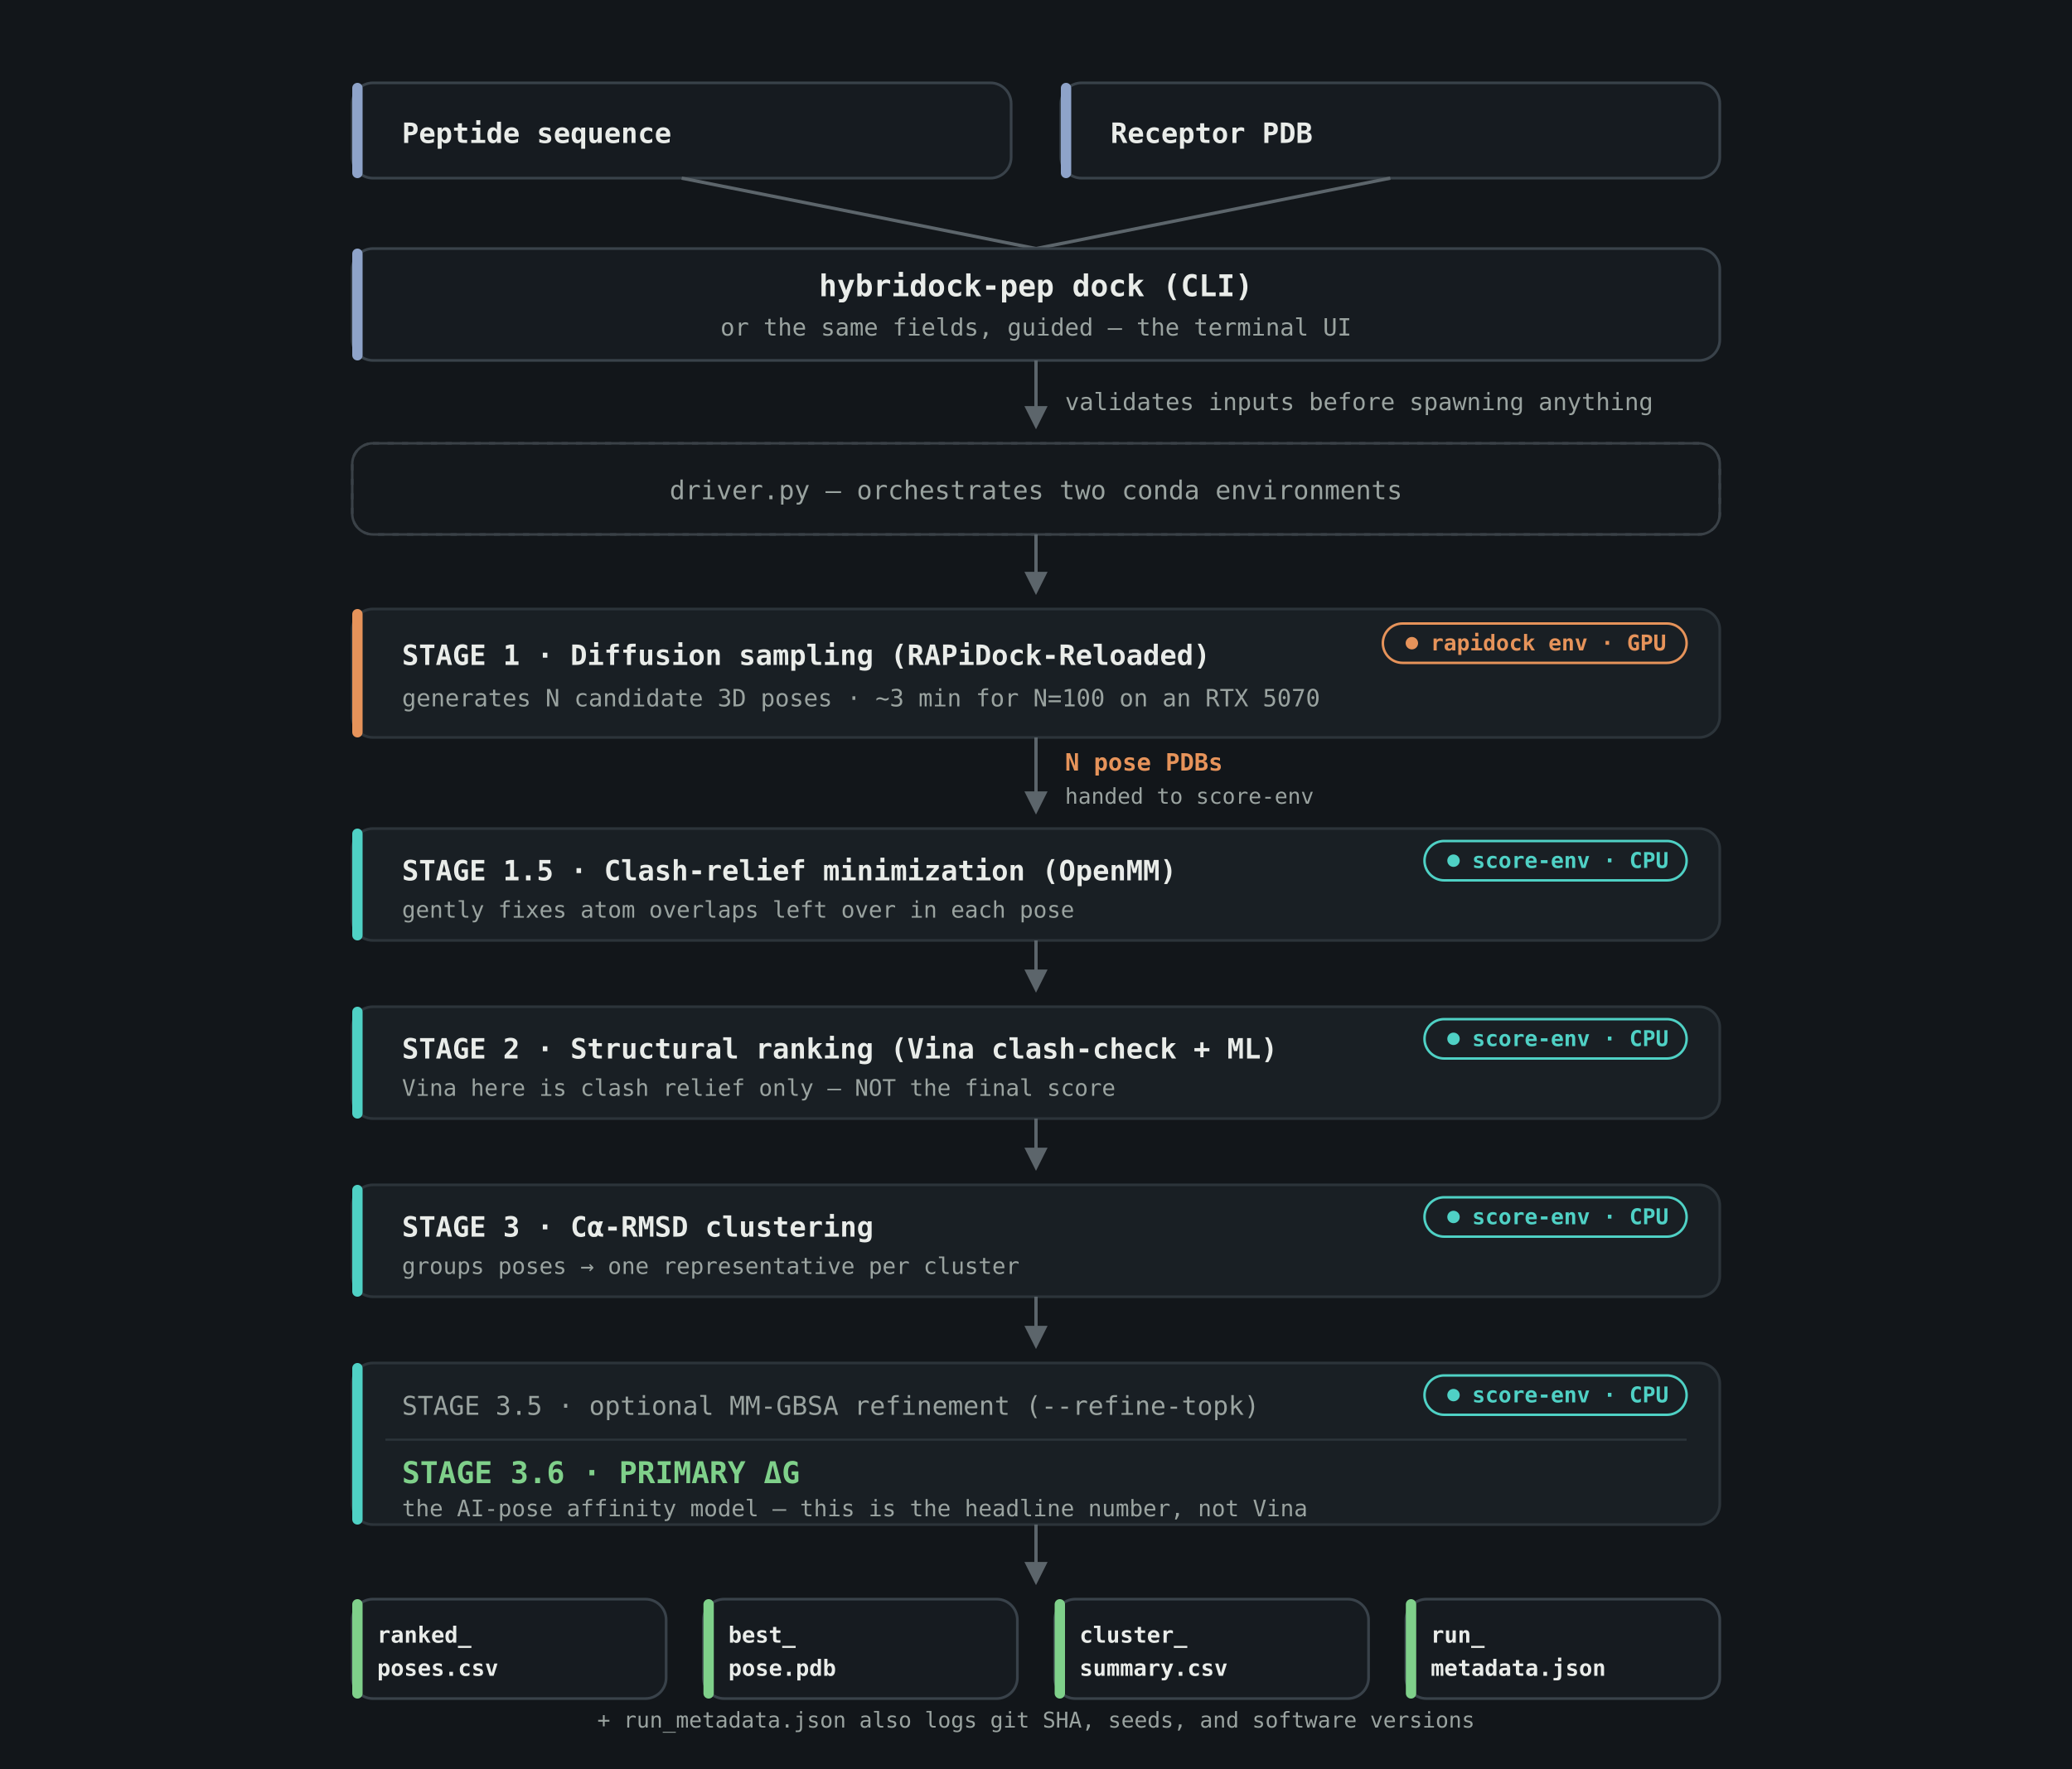
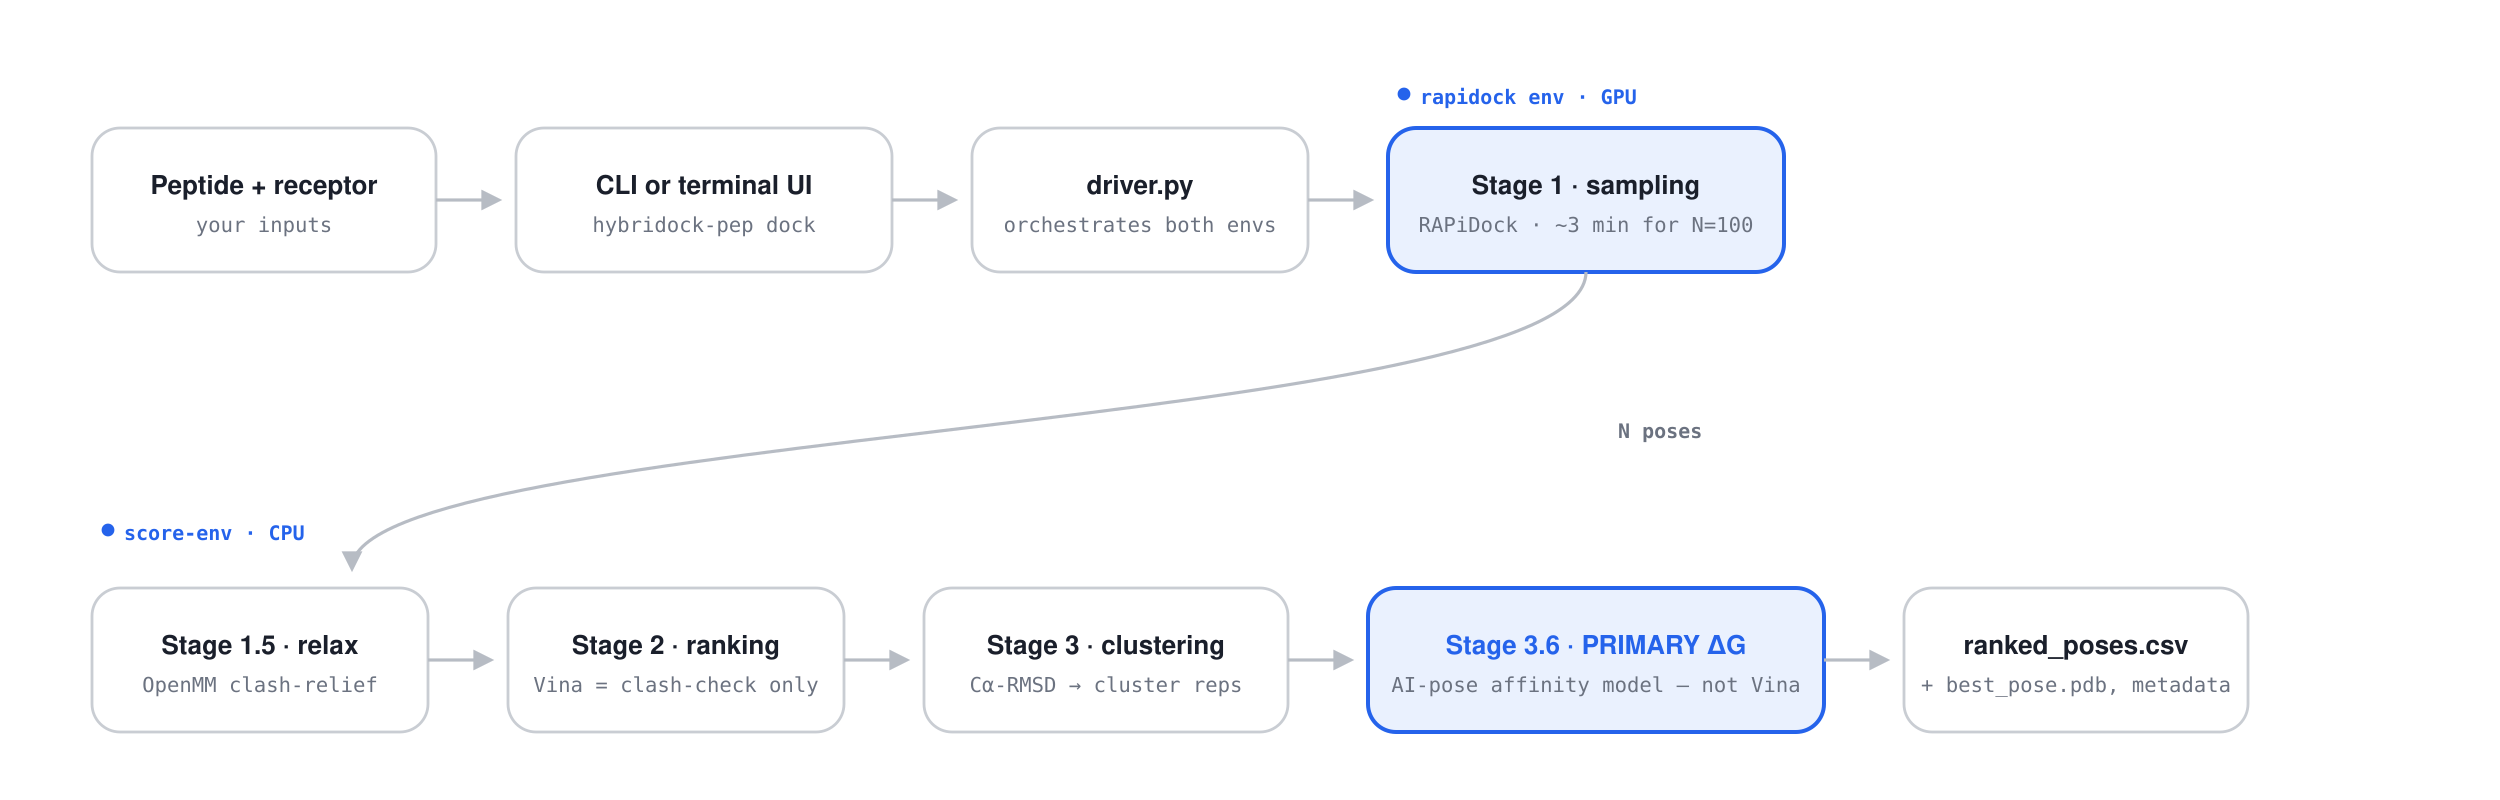
- <svg xmlns="http://www.w3.org/2000/svg" viewBox="0 0 1000 854" role="img" aria-label="HybriDock-Pep dock pipeline: peptide and receptor go through GPU pose sampling in the rapidock environment, then CPU clash-relief, ranking, clustering, and the primary AI-pose affinity ΔG in the score environment, ending in ranked_poses.csv and related output files.">
+ <svg xmlns="http://www.w3.org/2000/svg" viewBox="0 0 1250 400" role="img" aria-label="HybriDock-Pep pipeline: peptide and receptor enter through the CLI or UI, driver.py runs Stage 1 GPU pose sampling in the rapidock environment, then hands N poses down to the score environment for clash-relief, ranking, clustering, and the primary AI-pose affinity ΔG, ending in ranked_poses.csv.">
  <defs>
-     <marker id="arrow" viewBox="0 0 10 10" refX="8" refY="5" markerWidth="7" markerHeight="7" orient="auto-start-reverse">
-       <path d="M0,0 L10,5 L0,10 z" fill="#5c656b" />
+     <marker id="arrow" viewBox="0 0 10 10" refX="8" refY="5" markerWidth="6.5" markerHeight="6.5" orient="auto-start-reverse">
+       <path d="M0,0 L10,5 L0,10 z" fill="#b7bcc4" />
    </marker>
  </defs>
-   <rect x="0" y="0" width="1000" height="1000" fill="#12161a" />
-   <rect x="170.0" y="40" width="318.0" height="46" rx="10" fill="#161b20" stroke="#39424a" stroke-width="1.3" />
-   <rect x="170.0" y="40" width="5" height="46" rx="2.5" fill="#8ea3c9" />
-   <text x="194.0" y="69" font-family="ui-monospace, SFMono-Regular, Menlo, Consolas, monospace" font-size="13.5" font-weight="600" fill="#e9ece9" text-anchor="start">Peptide sequence</text>
-   <rect x="512.0" y="40" width="318.0" height="46" rx="10" fill="#161b20" stroke="#39424a" stroke-width="1.3" />
-   <rect x="512.0" y="40" width="5" height="46" rx="2.5" fill="#8ea3c9" />
-   <text x="536.0" y="69" font-family="ui-monospace, SFMono-Regular, Menlo, Consolas, monospace" font-size="13.5" font-weight="600" fill="#e9ece9" text-anchor="start">Receptor PDB</text>
-   <line x1="329.0" y1="86" x2="500.0" y2="120" stroke="#5c656b" stroke-width="1.6" />
-   <line x1="671.0" y1="86" x2="500.0" y2="120" stroke="#5c656b" stroke-width="1.6" />
-   <rect x="170.0" y="120" width="660" height="54" rx="10" fill="#161b20" stroke="#39424a" stroke-width="1.3" />
-   <rect x="170.0" y="120" width="5" height="54" rx="2.5" fill="#8ea3c9" />
-   <text x="500.0" y="143" font-family="ui-monospace, SFMono-Regular, Menlo, Consolas, monospace" font-size="14.5" font-weight="600" fill="#e9ece9" text-anchor="middle">hybridock-pep dock  (CLI)</text>
-   <text x="500.0" y="162" font-family="ui-monospace, SFMono-Regular, Menlo, Consolas, monospace" font-size="11.5" font-weight="500" fill="#9aa3a0" text-anchor="middle">or the same fields, guided — the terminal UI</text>
-   <line x1="500.0" y1="174" x2="500.0" y2="205" stroke="#5c656b" stroke-width="1.6" marker-end="url(#arrow)" />
-   <text x="514.0" y="198.0" font-family="ui-monospace, SFMono-Regular, Menlo, Consolas, monospace" font-size="11.5" font-weight="500" fill="#9aa3a0" text-anchor="start">validates inputs before spawning anything</text>
-   <rect x="170.0" y="214" width="660" height="44" rx="10" fill="#14181c" stroke="#3a4147" stroke-width="1.2" />
-   <rect x="170.0" y="214" width="660" height="44" rx="10" fill="none" stroke="#3a4147" stroke-width="1.2" stroke-dasharray="3,4" />
-   <text x="500.0" y="241" font-family="ui-monospace, SFMono-Regular, Menlo, Consolas, monospace" font-size="12.5" font-weight="500" fill="#9aa3a0" text-anchor="middle">driver.py — orchestrates two conda environments</text>
-   <line x1="500.0" y1="258" x2="500.0" y2="285" stroke="#5c656b" stroke-width="1.6" marker-end="url(#arrow)" />
-   <rect x="170.0" y="294" width="660" height="62" rx="10" fill="#191f24" stroke="#2c343a" stroke-width="1.3" />
-   <rect x="170.0" y="294" width="5" height="62" rx="2.5" fill="#e6935a" />
-   <rect x="667.4" y="301" width="146.6" height="19" rx="9.5" fill="none" stroke="#e6935a" stroke-width="1.2" />
-   <circle cx="681.4" cy="310.5" r="3" fill="#e6935a" />
-   <text x="690.4" y="314" font-family="ui-monospace, SFMono-Regular, Menlo, Consolas, monospace" font-size="10.5" font-weight="600" fill="#e6935a" text-anchor="start">rapidock env · GPU</text>
-   <text x="194.0" y="321" font-family="ui-monospace, SFMono-Regular, Menlo, Consolas, monospace" font-size="13.5" font-weight="600" fill="#e9ece9" text-anchor="start">STAGE 1 · Diffusion sampling (RAPiDock-Reloaded)</text>
-   <text x="194.0" y="341" font-family="ui-monospace, SFMono-Regular, Menlo, Consolas, monospace" font-size="11.5" font-weight="500" fill="#9aa3a0" text-anchor="start">generates N candidate 3D poses  ·  ~3 min for N=100 on an RTX 5070</text>
-   <line x1="500.0" y1="356" x2="500.0" y2="391" stroke="#5c656b" stroke-width="1.6" marker-end="url(#arrow)" />
-   <text x="514.0" y="372" font-family="ui-monospace, SFMono-Regular, Menlo, Consolas, monospace" font-size="11.5" font-weight="600" fill="#e6935a" text-anchor="start">N pose PDBs</text>
-   <text x="514.0" y="388" font-family="ui-monospace, SFMono-Regular, Menlo, Consolas, monospace" font-size="10.5" font-weight="500" fill="#9aa3a0" text-anchor="start">handed to score-env</text>
-   <rect x="170.0" y="400" width="660" height="54" rx="10" fill="#191f24" stroke="#2c343a" stroke-width="1.3" />
-   <rect x="170.0" y="400" width="5" height="54" rx="2.5" fill="#4fd1c5" />
-   <rect x="687.5" y="406" width="126.5" height="19" rx="9.5" fill="none" stroke="#4fd1c5" stroke-width="1.2" />
-   <circle cx="701.5" cy="415.5" r="3" fill="#4fd1c5" />
-   <text x="710.5" y="419" font-family="ui-monospace, SFMono-Regular, Menlo, Consolas, monospace" font-size="10.5" font-weight="600" fill="#4fd1c5" text-anchor="start">score-env · CPU</text>
-   <text x="194.0" y="425" font-family="ui-monospace, SFMono-Regular, Menlo, Consolas, monospace" font-size="13.5" font-weight="600" fill="#e9ece9" text-anchor="start">STAGE 1.5 · Clash-relief minimization (OpenMM)</text>
-   <text x="194.0" y="443" font-family="ui-monospace, SFMono-Regular, Menlo, Consolas, monospace" font-size="11" font-weight="500" fill="#9aa3a0" text-anchor="start">gently fixes atom overlaps left over in each pose</text>
-   <line x1="500.0" y1="454" x2="500.0" y2="477" stroke="#5c656b" stroke-width="1.6" marker-end="url(#arrow)" />
-   <rect x="170.0" y="486" width="660" height="54" rx="10" fill="#191f24" stroke="#2c343a" stroke-width="1.3" />
-   <rect x="170.0" y="486" width="5" height="54" rx="2.5" fill="#4fd1c5" />
-   <rect x="687.5" y="492" width="126.5" height="19" rx="9.5" fill="none" stroke="#4fd1c5" stroke-width="1.2" />
-   <circle cx="701.5" cy="501.5" r="3" fill="#4fd1c5" />
-   <text x="710.5" y="505" font-family="ui-monospace, SFMono-Regular, Menlo, Consolas, monospace" font-size="10.5" font-weight="600" fill="#4fd1c5" text-anchor="start">score-env · CPU</text>
-   <text x="194.0" y="511" font-family="ui-monospace, SFMono-Regular, Menlo, Consolas, monospace" font-size="13.5" font-weight="600" fill="#e9ece9" text-anchor="start">STAGE 2 · Structural ranking (Vina clash-check + ML)</text>
-   <text x="194.0" y="529" font-family="ui-monospace, SFMono-Regular, Menlo, Consolas, monospace" font-size="11" font-weight="500" fill="#9aa3a0" text-anchor="start">Vina here is clash relief only — NOT the final score</text>
-   <line x1="500.0" y1="540" x2="500.0" y2="563" stroke="#5c656b" stroke-width="1.6" marker-end="url(#arrow)" />
-   <rect x="170.0" y="572" width="660" height="54" rx="10" fill="#191f24" stroke="#2c343a" stroke-width="1.3" />
-   <rect x="170.0" y="572" width="5" height="54" rx="2.5" fill="#4fd1c5" />
-   <rect x="687.5" y="578" width="126.5" height="19" rx="9.5" fill="none" stroke="#4fd1c5" stroke-width="1.2" />
-   <circle cx="701.5" cy="587.5" r="3" fill="#4fd1c5" />
-   <text x="710.5" y="591" font-family="ui-monospace, SFMono-Regular, Menlo, Consolas, monospace" font-size="10.5" font-weight="600" fill="#4fd1c5" text-anchor="start">score-env · CPU</text>
-   <text x="194.0" y="597" font-family="ui-monospace, SFMono-Regular, Menlo, Consolas, monospace" font-size="13.5" font-weight="600" fill="#e9ece9" text-anchor="start">STAGE 3 · Cα-RMSD clustering</text>
-   <text x="194.0" y="615" font-family="ui-monospace, SFMono-Regular, Menlo, Consolas, monospace" font-size="11" font-weight="500" fill="#9aa3a0" text-anchor="start">groups poses → one representative per cluster</text>
-   <line x1="500.0" y1="626" x2="500.0" y2="649" stroke="#5c656b" stroke-width="1.6" marker-end="url(#arrow)" />
-   <rect x="170.0" y="658" width="660" height="78" rx="10" fill="#191f24" stroke="#2c343a" stroke-width="1.3" />
-   <rect x="170.0" y="658" width="5" height="78" rx="2.5" fill="#4fd1c5" />
-   <rect x="687.5" y="664" width="126.5" height="19" rx="9.5" fill="none" stroke="#4fd1c5" stroke-width="1.2" />
-   <circle cx="701.5" cy="673.5" r="3" fill="#4fd1c5" />
-   <text x="710.5" y="677" font-family="ui-monospace, SFMono-Regular, Menlo, Consolas, monospace" font-size="10.5" font-weight="600" fill="#4fd1c5" text-anchor="start">score-env · CPU</text>
-   <text x="194.0" y="683" font-family="ui-monospace, SFMono-Regular, Menlo, Consolas, monospace" font-size="12.5" font-weight="500" fill="#9aa3a0" text-anchor="start">STAGE 3.5 · optional MM-GBSA refinement (--refine-topk)</text>
-   <line x1="186.0" y1="695" x2="814.0" y2="695" stroke="#2c343a" stroke-width="1" />
-   <text x="194.0" y="716" font-family="ui-monospace, SFMono-Regular, Menlo, Consolas, monospace" font-size="14.5" font-weight="700" fill="#7fd08a" text-anchor="start">STAGE 3.6 · PRIMARY ΔG</text>
-   <text x="194.0" y="732" font-family="ui-monospace, SFMono-Regular, Menlo, Consolas, monospace" font-size="11" font-weight="500" fill="#9aa3a0" text-anchor="start">the AI-pose affinity model — this is the headline number, not Vina</text>
-   <line x1="500.0" y1="736" x2="500.0" y2="763" stroke="#5c656b" stroke-width="1.6" marker-end="url(#arrow)" />
-   <rect x="170.0" y="772" width="151.5" height="48" rx="10" fill="#161b20" stroke="#39424a" stroke-width="1.3" />
-   <rect x="170.0" y="772" width="5" height="48" rx="2.5" fill="#7fd08a" />
-   <text x="182.0" y="793" font-family="ui-monospace, SFMono-Regular, Menlo, Consolas, monospace" font-size="10.8" font-weight="600" fill="#e9ece9" text-anchor="start">ranked_</text>
-   <text x="182.0" y="809" font-family="ui-monospace, SFMono-Regular, Menlo, Consolas, monospace" font-size="10.8" font-weight="600" fill="#e9ece9" text-anchor="start">poses.csv</text>
-   <rect x="339.5" y="772" width="151.5" height="48" rx="10" fill="#161b20" stroke="#39424a" stroke-width="1.3" />
-   <rect x="339.5" y="772" width="5" height="48" rx="2.5" fill="#7fd08a" />
-   <text x="351.5" y="793" font-family="ui-monospace, SFMono-Regular, Menlo, Consolas, monospace" font-size="10.8" font-weight="600" fill="#e9ece9" text-anchor="start">best_</text>
-   <text x="351.5" y="809" font-family="ui-monospace, SFMono-Regular, Menlo, Consolas, monospace" font-size="10.8" font-weight="600" fill="#e9ece9" text-anchor="start">pose.pdb</text>
-   <rect x="509.0" y="772" width="151.5" height="48" rx="10" fill="#161b20" stroke="#39424a" stroke-width="1.3" />
-   <rect x="509.0" y="772" width="5" height="48" rx="2.5" fill="#7fd08a" />
-   <text x="521.0" y="793" font-family="ui-monospace, SFMono-Regular, Menlo, Consolas, monospace" font-size="10.8" font-weight="600" fill="#e9ece9" text-anchor="start">cluster_</text>
-   <text x="521.0" y="809" font-family="ui-monospace, SFMono-Regular, Menlo, Consolas, monospace" font-size="10.8" font-weight="600" fill="#e9ece9" text-anchor="start">summary.csv</text>
-   <rect x="678.5" y="772" width="151.5" height="48" rx="10" fill="#161b20" stroke="#39424a" stroke-width="1.3" />
-   <rect x="678.5" y="772" width="5" height="48" rx="2.5" fill="#7fd08a" />
-   <text x="690.5" y="793" font-family="ui-monospace, SFMono-Regular, Menlo, Consolas, monospace" font-size="10.8" font-weight="600" fill="#e9ece9" text-anchor="start">run_</text>
-   <text x="690.5" y="809" font-family="ui-monospace, SFMono-Regular, Menlo, Consolas, monospace" font-size="10.8" font-weight="600" fill="#e9ece9" text-anchor="start">metadata.json</text>
-   <text x="500.0" y="834" font-family="ui-monospace, SFMono-Regular, Menlo, Consolas, monospace" font-size="10.5" fill="#9aa3a0" text-anchor="middle">+ run_metadata.json also logs git SHA, seeds, and software versions</text>
+   <rect x="0" y="0" width="1250" height="430" fill="#ffffff" />
+   <rect x="46.0" y="64.0" width="172" height="72" rx="14" fill="#ffffff" stroke="#c9cdd3" stroke-width="1.4" />
+   <text x="132.0" y="97" font-family="-apple-system, Segoe UI, Helvetica, Arial, sans-serif" font-size="13" font-weight="650" fill="#1a1f2b" text-anchor="middle">Peptide + receptor</text>
+   <text x="132.0" y="116" font-family="ui-monospace, SFMono-Regular, Menlo, Consolas, monospace" font-size="10.3" font-weight="500" fill="#6b7280" text-anchor="middle">your inputs</text>
+   <rect x="258.0" y="64.0" width="188" height="72" rx="14" fill="#ffffff" stroke="#c9cdd3" stroke-width="1.4" />
+   <text x="352.0" y="97" font-family="-apple-system, Segoe UI, Helvetica, Arial, sans-serif" font-size="13" font-weight="650" fill="#1a1f2b" text-anchor="middle">CLI or terminal UI</text>
+   <text x="352.0" y="116" font-family="ui-monospace, SFMono-Regular, Menlo, Consolas, monospace" font-size="10.3" font-weight="500" fill="#6b7280" text-anchor="middle">hybridock-pep dock</text>
+   <rect x="486.0" y="64.0" width="168" height="72" rx="14" fill="#ffffff" stroke="#c9cdd3" stroke-width="1.4" />
+   <text x="570.0" y="97" font-family="-apple-system, Segoe UI, Helvetica, Arial, sans-serif" font-size="13" font-weight="650" fill="#1a1f2b" text-anchor="middle">driver.py</text>
+   <text x="570.0" y="116" font-family="ui-monospace, SFMono-Regular, Menlo, Consolas, monospace" font-size="10.3" font-weight="500" fill="#6b7280" text-anchor="middle">orchestrates both envs</text>
+   <rect x="694.0" y="64.0" width="198" height="72" rx="14" fill="#eaf1fe" stroke="#2563eb" stroke-width="2" />
+   <text x="793.0" y="97" font-family="-apple-system, Segoe UI, Helvetica, Arial, sans-serif" font-size="13" font-weight="650" fill="#1a1f2b" text-anchor="middle">Stage 1 · sampling</text>
+   <text x="793.0" y="116" font-family="ui-monospace, SFMono-Regular, Menlo, Consolas, monospace" font-size="10.3" font-weight="500" fill="#6b7280" text-anchor="middle">RAPiDock · ~3 min for N=100</text>
+   <line x1="218.0" y1="100" x2="249.0" y2="100" stroke="#b7bcc4" stroke-width="1.6" marker-end="url(#arrow)" />
+   <line x1="446.0" y1="100" x2="477.0" y2="100" stroke="#b7bcc4" stroke-width="1.6" marker-end="url(#arrow)" />
+   <line x1="654.0" y1="100" x2="685.0" y2="100" stroke="#b7bcc4" stroke-width="1.6" marker-end="url(#arrow)" />
+   <circle cx="702.0" cy="47.0" r="3.2" fill="#2563eb" />
+   <text x="710.0" y="52.0" font-family="ui-monospace, SFMono-Regular, Menlo, Consolas, monospace" font-size="10" font-weight="700" fill="#2563eb" text-anchor="start">rapidock env · GPU</text>
+   <rect x="46.0" y="294.0" width="168" height="72" rx="14" fill="#ffffff" stroke="#c9cdd3" stroke-width="1.4" />
+   <text x="130.0" y="327" font-family="-apple-system, Segoe UI, Helvetica, Arial, sans-serif" font-size="13" font-weight="650" fill="#1a1f2b" text-anchor="middle">Stage 1.5 · relax</text>
+   <text x="130.0" y="346" font-family="ui-monospace, SFMono-Regular, Menlo, Consolas, monospace" font-size="10.3" font-weight="500" fill="#6b7280" text-anchor="middle">OpenMM clash-relief</text>
+   <rect x="254.0" y="294.0" width="168" height="72" rx="14" fill="#ffffff" stroke="#c9cdd3" stroke-width="1.4" />
+   <text x="338.0" y="327" font-family="-apple-system, Segoe UI, Helvetica, Arial, sans-serif" font-size="13" font-weight="650" fill="#1a1f2b" text-anchor="middle">Stage 2 · ranking</text>
+   <text x="338.0" y="346" font-family="ui-monospace, SFMono-Regular, Menlo, Consolas, monospace" font-size="10.3" font-weight="500" fill="#6b7280" text-anchor="middle">Vina = clash-check only</text>
+   <rect x="462.0" y="294.0" width="182" height="72" rx="14" fill="#ffffff" stroke="#c9cdd3" stroke-width="1.4" />
+   <text x="553.0" y="327" font-family="-apple-system, Segoe UI, Helvetica, Arial, sans-serif" font-size="13" font-weight="650" fill="#1a1f2b" text-anchor="middle">Stage 3 · clustering</text>
+   <text x="553.0" y="346" font-family="ui-monospace, SFMono-Regular, Menlo, Consolas, monospace" font-size="10.3" font-weight="500" fill="#6b7280" text-anchor="middle">Cα-RMSD → cluster reps</text>
+   <rect x="684.0" y="294.0" width="228" height="72" rx="14" fill="#eaf1fe" stroke="#2563eb" stroke-width="2" />
+   <text x="798.0" y="327" font-family="-apple-system, Segoe UI, Helvetica, Arial, sans-serif" font-size="13" font-weight="700" fill="#2563eb" text-anchor="middle">Stage 3.6 · PRIMARY ΔG</text>
+   <text x="798.0" y="346" font-family="ui-monospace, SFMono-Regular, Menlo, Consolas, monospace" font-size="10.3" font-weight="500" fill="#6b7280" text-anchor="middle">AI-pose affinity model — not Vina</text>
+   <rect x="952.0" y="294.0" width="172" height="72" rx="14" fill="#ffffff" stroke="#c9cdd3" stroke-width="1.4" />
+   <text x="1038.0" y="327" font-family="-apple-system, Segoe UI, Helvetica, Arial, sans-serif" font-size="13" font-weight="650" fill="#1a1f2b" text-anchor="middle">ranked_poses.csv</text>
+   <text x="1038.0" y="346" font-family="ui-monospace, SFMono-Regular, Menlo, Consolas, monospace" font-size="10.3" font-weight="500" fill="#6b7280" text-anchor="middle">+ best_pose.pdb, metadata</text>
+   <line x1="214.0" y1="330" x2="245.0" y2="330" stroke="#b7bcc4" stroke-width="1.6" marker-end="url(#arrow)" />
+   <line x1="422.0" y1="330" x2="453.0" y2="330" stroke="#b7bcc4" stroke-width="1.6" marker-end="url(#arrow)" />
+   <line x1="644.0" y1="330" x2="675.0" y2="330" stroke="#b7bcc4" stroke-width="1.6" marker-end="url(#arrow)" />
+   <line x1="912.0" y1="330" x2="943.0" y2="330" stroke="#b7bcc4" stroke-width="1.6" marker-end="url(#arrow)" />
+   <circle cx="54.0" cy="265.0" r="3.2" fill="#2563eb" />
+   <text x="62.0" y="270.0" font-family="ui-monospace, SFMono-Regular, Menlo, Consolas, monospace" font-size="10" font-weight="700" fill="#2563eb" text-anchor="start">score-env · CPU</text>
+   <path d="M793.0,136.0 C793.0,215.0 176.0,215.0 176.0,284.0" fill="none" stroke="#b7bcc4" stroke-width="1.6" marker-end="url(#arrow)" />
+   <text x="809.0" y="219.0" font-family="ui-monospace, SFMono-Regular, Menlo, Consolas, monospace" font-size="10" font-weight="600" fill="#6b7280" text-anchor="start">N poses</text>
</svg>
